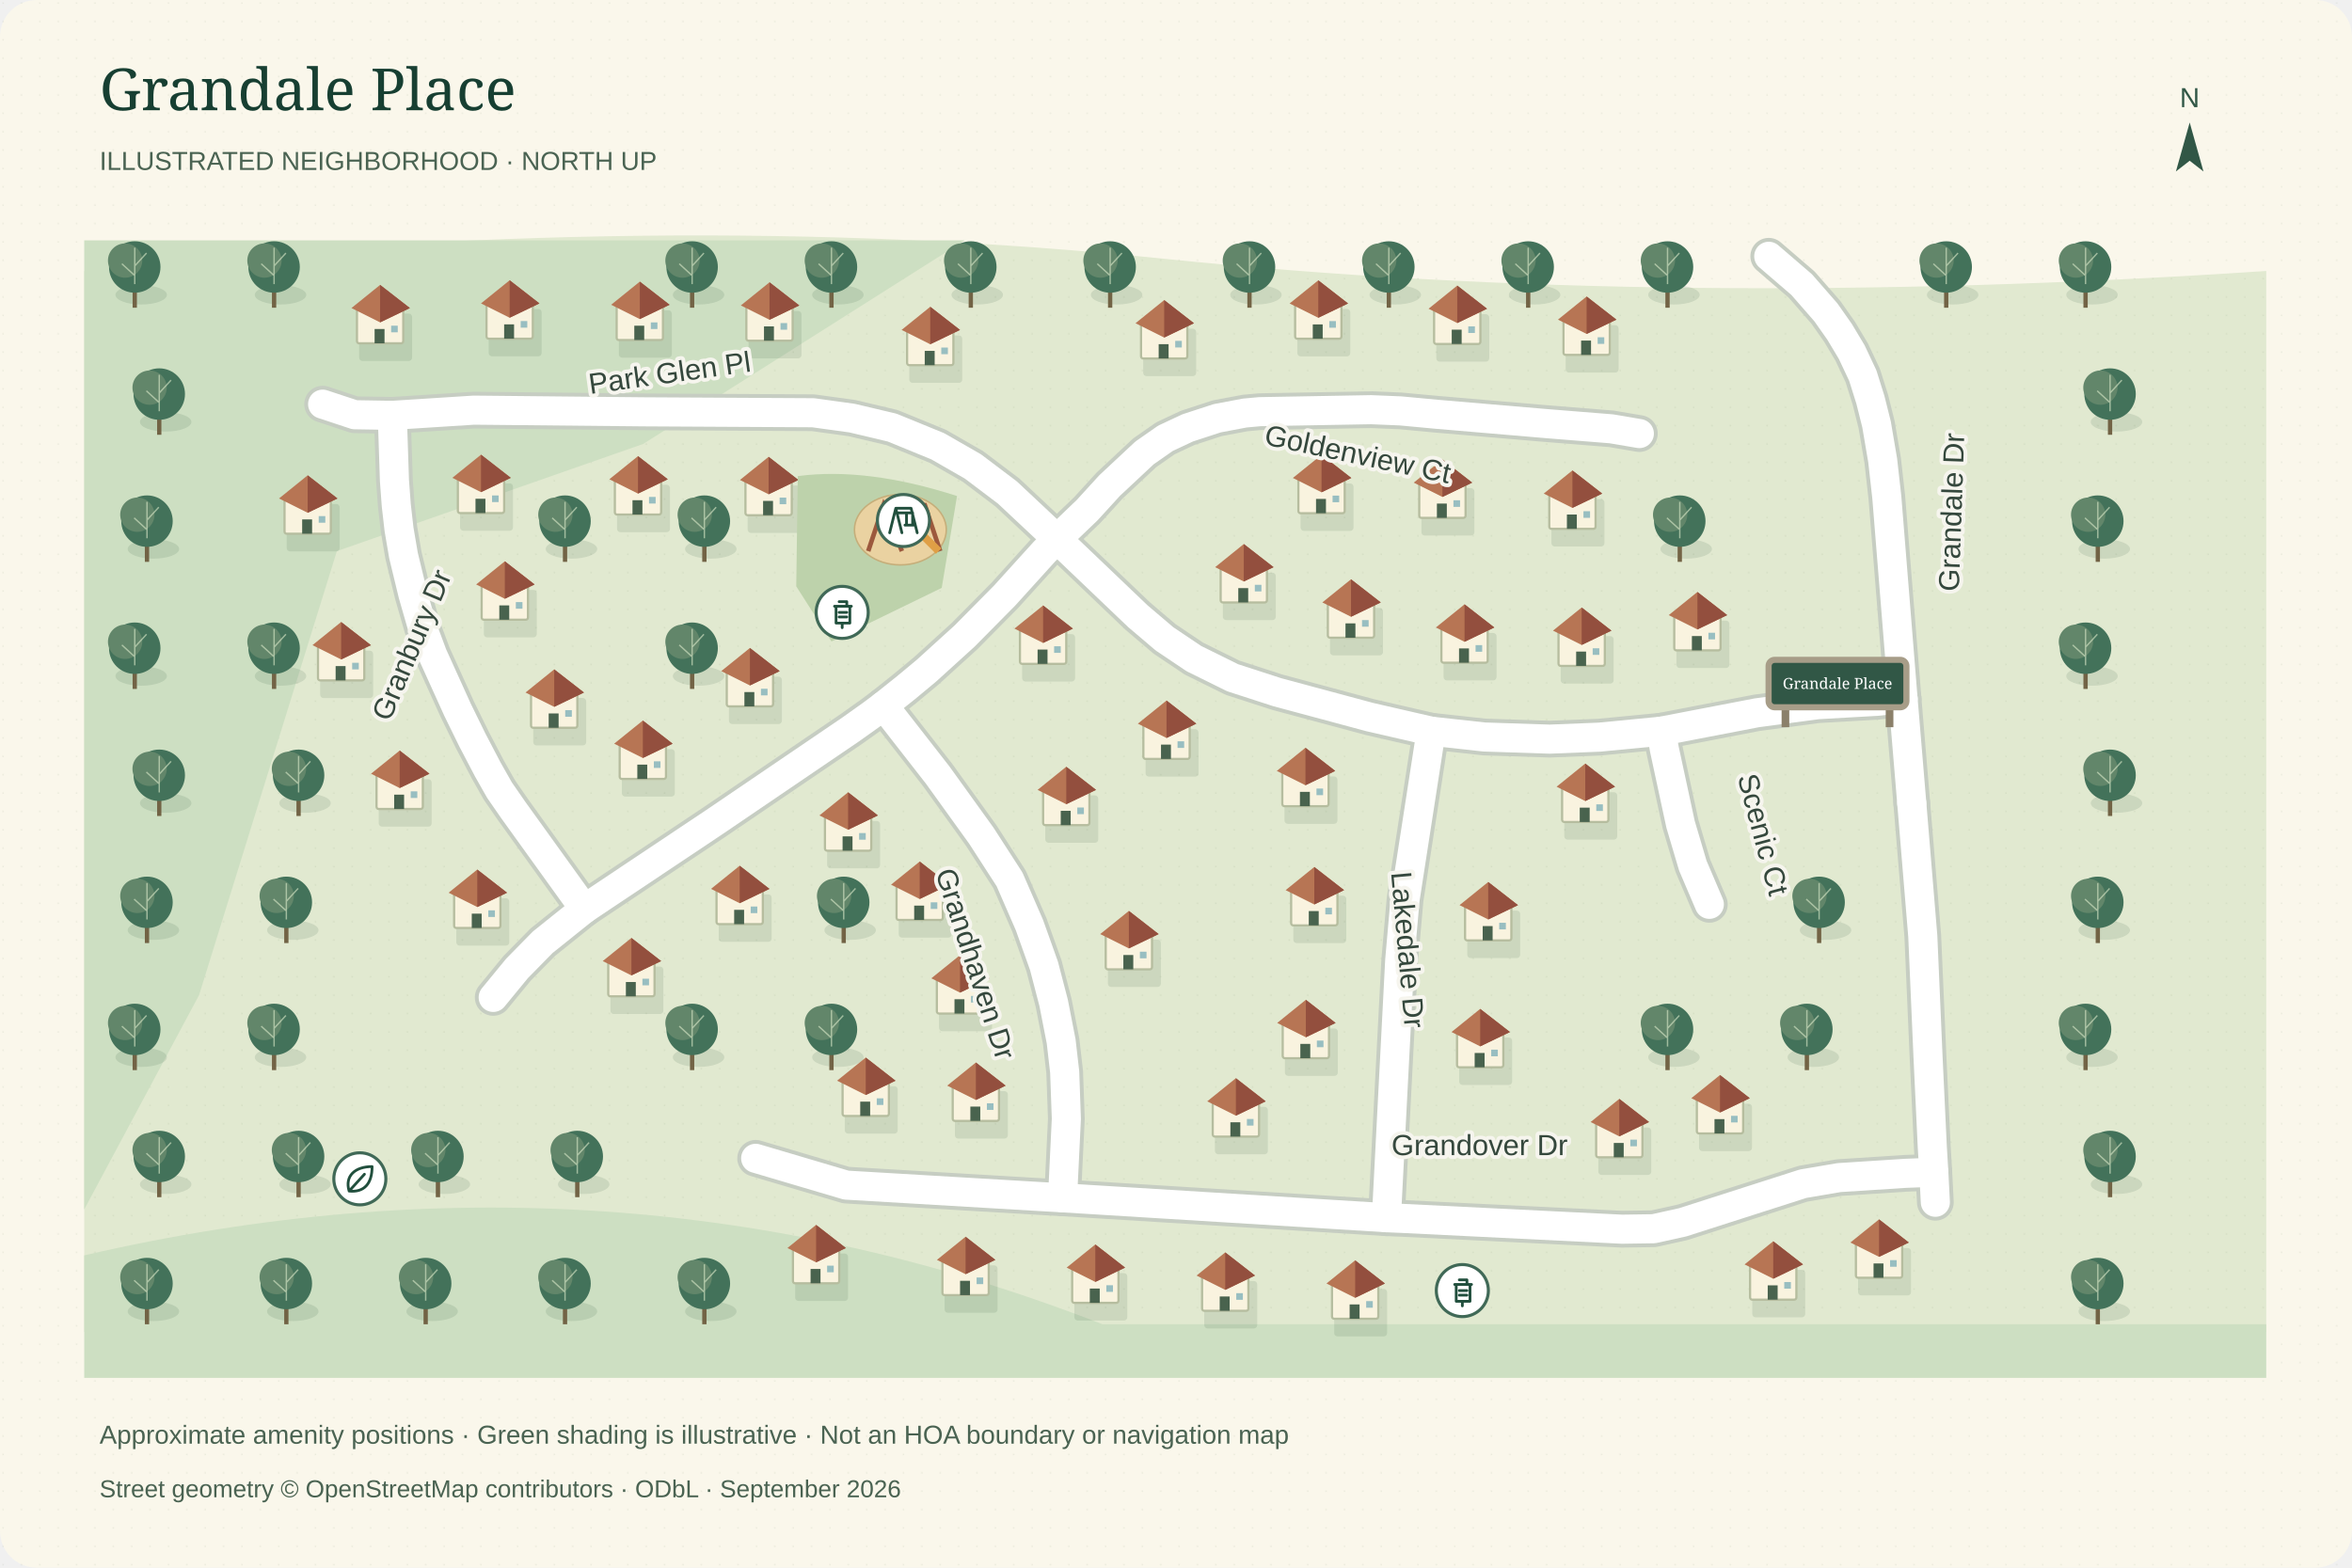
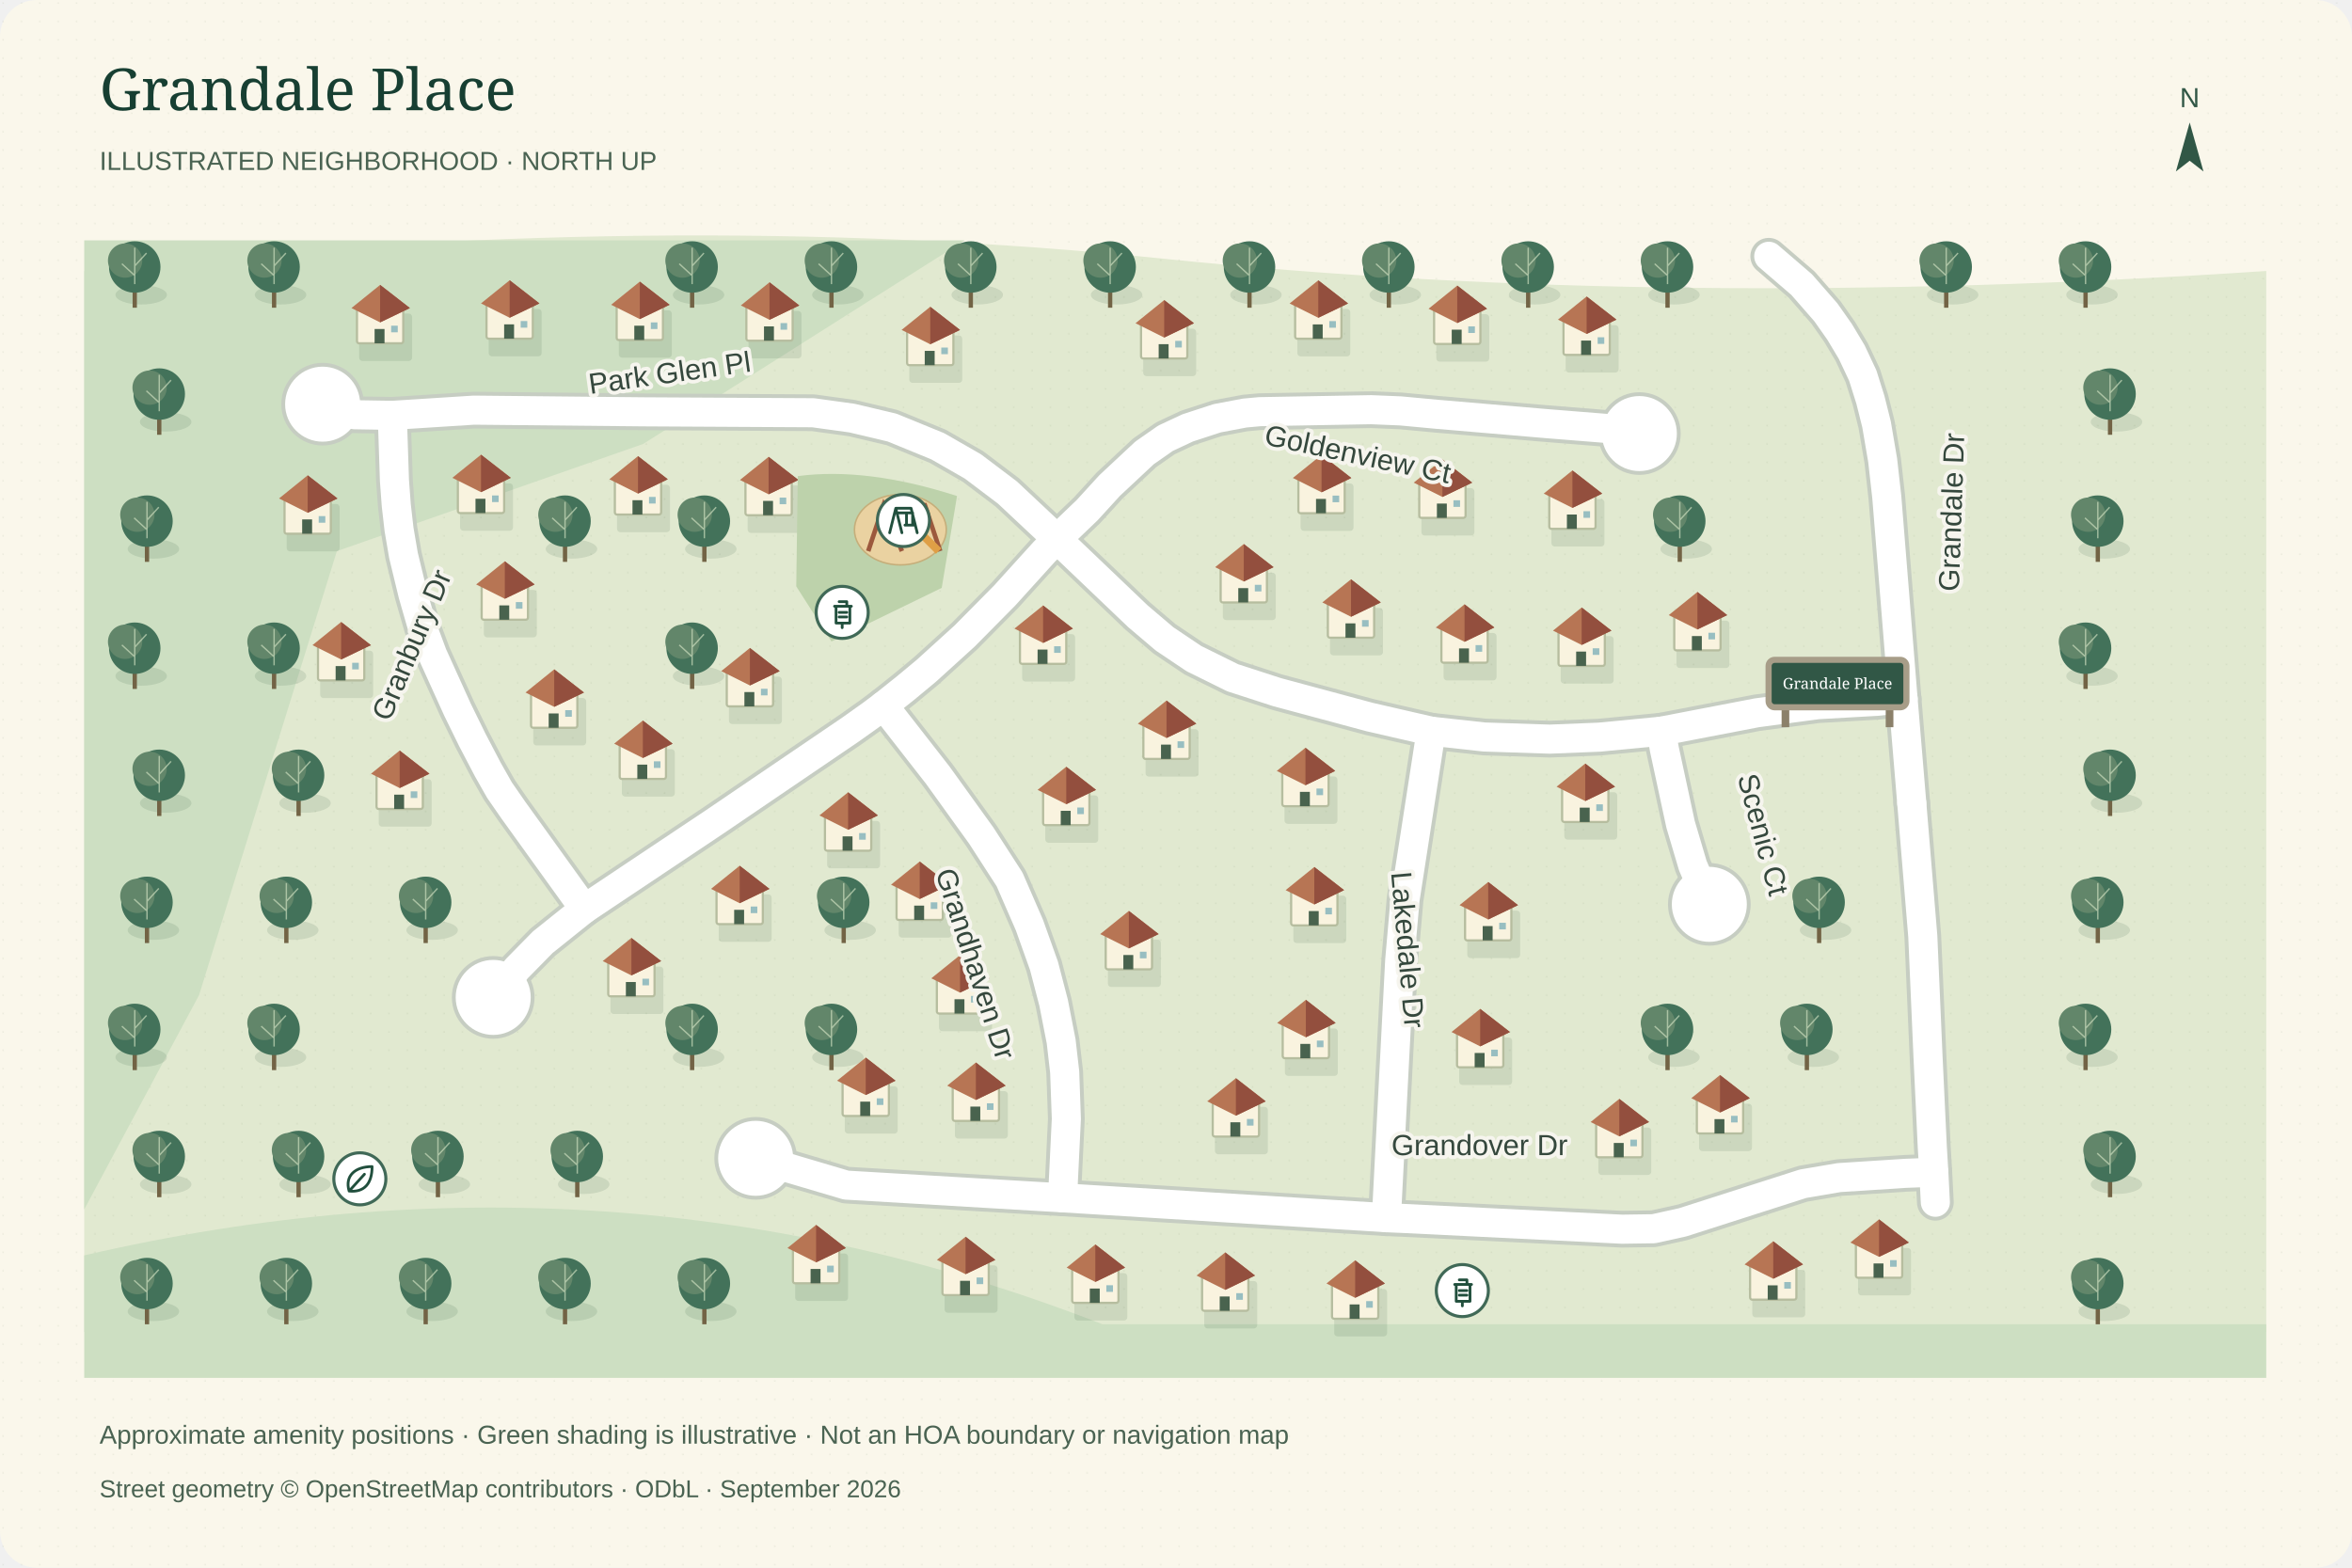
<svg xmlns="http://www.w3.org/2000/svg" width="1536" height="1024" viewBox="0 0 1536 1024" role="img" aria-labelledby="title desc">
  <defs>
    <pattern id="paper" width="12" height="12" patternUnits="userSpaceOnUse">
      <circle cx="2" cy="2" r=".5" fill="#657650" opacity=".12" />
    </pattern>
    <g id="tree">
      <ellipse cx="6" cy="18" rx="24" ry="9" fill="#234932" opacity=".12" />
      <path d="M0 0v30" stroke="#726345" stroke-width="4" />
      <circle cy="-8" r="24" fill="#43725a" />
      <circle cx="-9" cy="-14" r="16" fill="#62866a" />
      <path d="M0-26v34m0-8L-12-11m12 2 11-12" fill="none" stroke="#d3e3c3" stroke-width="1.3" opacity=".65" />
    </g>
    <g id="house">
      <rect x="-21" y="-13" width="48" height="43" rx="3" fill="#274d33" opacity=".12" />
      <rect x="-23" y="-20" width="42" height="34" rx="2" fill="#f9f3df" stroke="#b6bd9f" stroke-width="2" />
      <path d="m-28-18 26-21 27 21-27 13Z" fill="#b77554" />
      <path d="m-2-39 27 21-27 13Z" fill="#934f3e" />
      <rect x="-7" y="1" width="9" height="13" fill="#49634e" />
      <rect x="8" y="-2" width="6" height="6" fill="#98bec1" />
    </g>
  </defs>
  <rect width="1536" height="1024" rx="24" fill="#faf7eb" />
  <path d="M55 177Q430 135 760 169T1480 177V870Q1050 895 700 872T55 870Z" fill="#e1e9d0" />
  <rect width="1536" height="1024" fill="url(#paper)" />
  <path d="M55 157H630L420 290 220 360 130 650 55 790ZM55 820Q400 740 720 865H1480V900H55Z" fill="#cddfc2" />
  <text x="65" y="72" font-family="Georgia,serif" font-size="38" fill="#173f32">Grandale Place</text>
  <text x="65" y="111" font-family="Arial,sans-serif" font-size="17" fill="#4a6352">ILLUSTRATED NEIGHBORHOOD · NORTH UP</text>
  <g fill="none" stroke-linecap="round" stroke-linejoin="round">
    <g stroke="#c6cdc2" stroke-width="24">
      <path d="M1084.9 477.6 L1086.9 489.2 L1097.5 538.4 L1105.5 565.4 L1116.3 590.7" />
      <path d="M934.6 477.6 L933.1 487.4 L917.6 587.5 L914.1 627.3 L905.4 795.4" />
      <path d="M381.6 593.7 L376.5 586.5 L335.2 529.1 L326.2 516.1 L318.6 502.7 L308.4 483.2 L298.8 463.6 L282.5 427.6 L275.8 409.6 L269.7 388.4 L263.5 362.8 L260.6 345.8 L258.8 330.1 L257.6 313.9 L256.5 280.6 L256.2 271.3" />
      <path d="M1242.8 456.3 L1225.6 458.1 L1187.0 460.3 L1147.3 465.6 L1084.9 477.6 L1044.5 481.5 L1012.1 482.8 L969.3 481.4 L934.6 477.6 L894.6 468.4 L834.0 452.1 L805.0 442.7 L779.7 430.2 L760.5 417.3 L743.1 402.5 L690.3 352.1 L657.9 321.7 L635.4 304.7 L612.4 291.5 L582.6 279.3 L556.4 273.1 L531.0 269.6 L420.2 269.0 L309.5 267.9 L256.2 271.3 L231.6 270.9 L210.7 264.0" />
      <path d="M1070.6 283.2 L1052.3 280.1 L1009.9 276.7 L938.3 270.6 L914.7 268.4 L895.4 267.6 L822.7 268.9 L812.9 269.8 L794.9 273.2 L775.6 279.5 L761.1 286.3 L747.5 295.8 L724.7 317.1 L710.0 333.2 L690.3 352.1 L682.0 360.4 L656.1 389.0 L630.0 415.4 L604.9 438.2 L591.3 449.5 L577.0 460.9 L569.4 466.6 L555.5 476.5 L466.5 537.0 L381.6 593.7 L354.5 615.4 L337.7 632.5 L322.1 651.5" />
      <path d="M1262.9 765.7 L1244.6 766.4 L1201.0 769.2 L1177.5 773.2 L1098.9 798.4 L1079.9 802.6 L1059.3 802.9 L917.0 795.9 L905.4 795.4 L693.9 782.4 L678.0 781.5 L552.6 774.1 L493.5 756.6" />
      <path d="M577.0 460.9 L612.4 506.3 L640.9 545.9 L659.3 574.4 L672.3 604.3 L681.8 630.9 L688.1 655.1 L693.0 680.2 L695.3 700.2 L696.4 730.8 L693.9 782.4" />
      <path d="M1242.8 456.3 L1232.2 324.8 L1229.5 300.7 L1225.5 277.2 L1221.5 261.2 L1216.5 245.3 L1209.3 230.0 L1201.4 216.8 L1192.4 204.0 L1176.6 185.9 L1155.1 167.4" />
      <path d="M1263.9 785.3 L1262.9 765.7 L1261.9 749.1 L1259.1 689.9 L1255.7 611.5 L1248.5 524.6" />
      <path d="M1248.5 524.6 L1242.8 456.3" />
    </g>
+     <circle cx="1116.3" cy="590.7" r="27" fill="#c6cdc2" stroke="none" />
+     <circle cx="210.7" cy="264.0" r="27" fill="#c6cdc2" stroke="none" />
+     <circle cx="1070.6" cy="283.2" r="27" fill="#c6cdc2" stroke="none" />
+     <circle cx="322.1" cy="651.5" r="27" fill="#c6cdc2" stroke="none" />
+     <circle cx="493.5" cy="756.6" r="27" fill="#c6cdc2" stroke="none" />
    <g stroke="#fff" stroke-width="19">
      <path d="M1084.9 477.6 L1086.9 489.2 L1097.5 538.4 L1105.5 565.4 L1116.3 590.7" />
      <path d="M934.6 477.6 L933.1 487.4 L917.6 587.5 L914.1 627.3 L905.4 795.4" />
      <path d="M381.6 593.7 L376.5 586.5 L335.2 529.1 L326.2 516.1 L318.6 502.7 L308.4 483.2 L298.8 463.6 L282.5 427.6 L275.8 409.6 L269.7 388.4 L263.5 362.8 L260.6 345.8 L258.8 330.1 L257.6 313.9 L256.5 280.6 L256.2 271.3" />
      <path d="M1242.8 456.3 L1225.6 458.1 L1187.0 460.3 L1147.3 465.6 L1084.9 477.6 L1044.5 481.5 L1012.1 482.8 L969.3 481.4 L934.6 477.6 L894.6 468.4 L834.0 452.1 L805.0 442.7 L779.7 430.2 L760.5 417.3 L743.1 402.5 L690.3 352.1 L657.9 321.7 L635.4 304.7 L612.4 291.5 L582.6 279.3 L556.4 273.1 L531.0 269.6 L420.2 269.0 L309.5 267.9 L256.2 271.3 L231.6 270.9 L210.7 264.0" />
      <path d="M1070.6 283.2 L1052.3 280.1 L1009.9 276.7 L938.3 270.6 L914.7 268.4 L895.4 267.6 L822.7 268.9 L812.9 269.8 L794.9 273.2 L775.6 279.5 L761.1 286.3 L747.5 295.8 L724.7 317.1 L710.0 333.2 L690.3 352.1 L682.0 360.4 L656.1 389.0 L630.0 415.4 L604.9 438.2 L591.3 449.5 L577.0 460.9 L569.4 466.6 L555.5 476.5 L466.5 537.0 L381.6 593.7 L354.5 615.4 L337.7 632.5 L322.1 651.5" />
      <path d="M1262.9 765.7 L1244.6 766.4 L1201.0 769.2 L1177.5 773.2 L1098.9 798.4 L1079.9 802.6 L1059.3 802.9 L917.0 795.9 L905.4 795.4 L693.9 782.4 L678.0 781.5 L552.6 774.1 L493.5 756.6" />
      <path d="M577.0 460.9 L612.4 506.3 L640.9 545.9 L659.3 574.4 L672.3 604.3 L681.8 630.9 L688.1 655.1 L693.0 680.2 L695.3 700.2 L696.4 730.8 L693.9 782.4" />
      <path d="M1242.8 456.3 L1232.2 324.8 L1229.5 300.7 L1225.5 277.2 L1221.5 261.2 L1216.5 245.3 L1209.3 230.0 L1201.4 216.8 L1192.4 204.0 L1176.6 185.9 L1155.1 167.4" />
      <path d="M1263.9 785.3 L1262.9 765.7 L1261.9 749.1 L1259.1 689.9 L1255.7 611.5 L1248.5 524.6" />
      <path d="M1248.5 524.6 L1242.8 456.3" />
    </g>
+     <circle cx="1116.3" cy="590.7" r="24.5" fill="#fff" stroke="none" />
+     <circle cx="210.7" cy="264.0" r="24.5" fill="#fff" stroke="none" />
+     <circle cx="1070.6" cy="283.2" r="24.5" fill="#fff" stroke="none" />
+     <circle cx="322.1" cy="651.5" r="24.5" fill="#fff" stroke="none" />
+     <circle cx="493.5" cy="756.6" r="24.5" fill="#fff" stroke="none" />
  </g>
  <use href="#tree" transform="translate(88 180) scale(.7)" />
  <use href="#tree" transform="translate(179 180) scale(.7)" />
  <use href="#tree" transform="translate(452 180) scale(.7)" />
  <use href="#tree" transform="translate(543 180) scale(.7)" />
  <use href="#tree" transform="translate(634 180) scale(.7)" />
  <use href="#tree" transform="translate(725 180) scale(.7)" />
  <use href="#tree" transform="translate(816 180) scale(.7)" />
  <use href="#tree" transform="translate(907 180) scale(.7)" />
  <use href="#tree" transform="translate(998 180) scale(.7)" />
  <use href="#tree" transform="translate(1089 180) scale(.7)" />
  <use href="#tree" transform="translate(1271 180) scale(.7)" />
  <use href="#tree" transform="translate(1362 180) scale(.7)" />
  <use href="#tree" transform="translate(104 263) scale(.7)" />
  <use href="#tree" transform="translate(1378 263) scale(.7)" />
  <use href="#tree" transform="translate(96 346) scale(.7)" />
  <use href="#tree" transform="translate(369 346) scale(.7)" />
  <use href="#tree" transform="translate(460 346) scale(.7)" />
  <use href="#tree" transform="translate(1097 346) scale(.7)" />
  <use href="#tree" transform="translate(1370 346) scale(.7)" />
  <use href="#tree" transform="translate(88 429) scale(.7)" />
  <use href="#tree" transform="translate(179 429) scale(.7)" />
  <use href="#tree" transform="translate(452 429) scale(.7)" />
  <use href="#tree" transform="translate(1362 429) scale(.7)" />
  <use href="#tree" transform="translate(104 512) scale(.7)" />
  <use href="#tree" transform="translate(195 512) scale(.7)" />
  <use href="#tree" transform="translate(1378 512) scale(.7)" />
  <use href="#tree" transform="translate(96 595) scale(.7)" />
  <use href="#tree" transform="translate(187 595) scale(.7)" />
+   <use href="#tree" transform="translate(278 595) scale(.7)" />
  <use href="#tree" transform="translate(551 595) scale(.7)" />
  <use href="#tree" transform="translate(1188 595) scale(.7)" />
  <use href="#tree" transform="translate(1370 595) scale(.7)" />
  <use href="#tree" transform="translate(88 678) scale(.7)" />
  <use href="#tree" transform="translate(179 678) scale(.7)" />
  <use href="#tree" transform="translate(452 678) scale(.7)" />
  <use href="#tree" transform="translate(543 678) scale(.7)" />
  <use href="#tree" transform="translate(1089 678) scale(.7)" />
  <use href="#tree" transform="translate(1180 678) scale(.7)" />
  <use href="#tree" transform="translate(1362 678) scale(.7)" />
  <use href="#tree" transform="translate(104 761) scale(.7)" />
  <use href="#tree" transform="translate(195 761) scale(.7)" />
  <use href="#tree" transform="translate(286 761) scale(.7)" />
  <use href="#tree" transform="translate(377 761) scale(.7)" />
  <use href="#tree" transform="translate(1378 761) scale(.7)" />
  <use href="#tree" transform="translate(96 844) scale(.7)" />
  <use href="#tree" transform="translate(187 844) scale(.7)" />
  <use href="#tree" transform="translate(278 844) scale(.7)" />
  <use href="#tree" transform="translate(369 844) scale(.7)" />
  <use href="#tree" transform="translate(460 844) scale(.7)" />
  <use href="#tree" transform="translate(1370 844) scale(.7)" />
  <use href="#house" transform="translate(1036.71 526.8323) scale(.72)" />
  <use href="#house" transform="translate(973.3322 604.1906) scale(.72)" />
  <use href="#house" transform="translate(859.7545 594.3876) scale(.72)" />
  <use href="#house" transform="translate(968.0884 687.0733) scale(.72)" />
  <use href="#house" transform="translate(854.2428 681.1424) scale(.72)" />
-   <use href="#house" transform="translate(313.1345 596.0685) scale(.72)" />
  <use href="#house" transform="translate(262.4559 518.3436) scale(.72)" />
  <use href="#house" transform="translate(363.3666 465.3055) scale(.72)" />
  <use href="#house" transform="translate(224.2297 434.3585) scale(.72)" />
  <use href="#house" transform="translate(331.1159 394.7184) scale(.72)" />
  <use href="#house" transform="translate(202.3723 338.5588) scale(.72)" />
  <use href="#house" transform="translate(315.5712 325.0674) scale(.72)" />
  <use href="#house" transform="translate(1109.953 414.7461) scale(.72)" />
  <use href="#house" transform="translate(1034.367 424.8853) scale(.72)" />
  <use href="#house" transform="translate(957.8797 422.822) scale(.72)" />
  <use href="#house" transform="translate(853.9747 516.5142) scale(.72)" />
  <use href="#house" transform="translate(883.7281 406.4654) scale(.72)" />
  <use href="#house" transform="translate(763.2492 485.6542) scale(.72)" />
  <use href="#house" transform="translate(813.7151 383.433) scale(.72)" />
  <use href="#house" transform="translate(682.6485 423.5633) scale(.72)" />
  <use href="#house" transform="translate(608.9492 228.4646) scale(.72)" />
  <use href="#house" transform="translate(503.3875 326.4704) scale(.72)" />
  <use href="#house" transform="translate(503.9761 212.4719) scale(.72)" />
  <use href="#house" transform="translate(418.0936 326.0215) scale(.72)" />
  <use href="#house" transform="translate(419.2723 212.0276) scale(.72)" />
  <use href="#house" transform="translate(334.2769 211.1488) scale(.72)" />
  <use href="#house" transform="translate(249.68 214.1791) scale(.72)" />
  <use href="#house" transform="translate(1028.329 335.3624) scale(.72)" />
  <use href="#house" transform="translate(1037.605 221.7404) scale(.72)" />
  <use href="#house" transform="translate(943.4258 328.208) scale(.72)" />
  <use href="#house" transform="translate(953.1091 214.62) scale(.72)" />
  <use href="#house" transform="translate(864.4873 325.1643) scale(.72)" />
  <use href="#house" transform="translate(862.3597 211.1842) scale(.72)" />
  <use href="#house" transform="translate(761.7237 224.0875) scale(.72)" />
  <use href="#house" transform="translate(555.3011 545.591) scale(.72)" />
  <use href="#house" transform="translate(491.1813 451.3326) scale(.72)" />
  <use href="#house" transform="translate(484.4986 593.568) scale(.72)" />
  <use href="#house" transform="translate(421.2531 498.7207) scale(.72)" />
  <use href="#house" transform="translate(413.7792 640.7247) scale(.72)" />
  <use href="#house" transform="translate(1228.579 824.5562) scale(.72)" />
  <use href="#house" transform="translate(1159.468 838.859) scale(.72)" />
  <use href="#house" transform="translate(1124.71 730.2871) scale(.72)" />
  <use href="#house" transform="translate(1058.941 745.8556) scale(.72)" />
  <use href="#house" transform="translate(886.436 851.3212) scale(.72)" />
  <use href="#house" transform="translate(801.5944 846.1334) scale(.72)" />
  <use href="#house" transform="translate(808.5521 732.3459) scale(.72)" />
  <use href="#house" transform="translate(716.7529 840.9456) scale(.72)" />
  <use href="#house" transform="translate(632.0235 835.8947) scale(.72)" />
  <use href="#house" transform="translate(638.7414 722.0928) scale(.72)" />
  <use href="#house" transform="translate(534.4014 828.1559) scale(.72)" />
  <use href="#house" transform="translate(566.8254 718.8642) scale(.72)" />
  <use href="#house" transform="translate(697.7725 528.9014) scale(.72)" />
  <use href="#house" transform="translate(602.0591 590.8283) scale(.72)" />
  <use href="#house" transform="translate(738.6622 623.0884) scale(.72)" />
  <use href="#house" transform="translate(628.3817 651.9708) scale(.72)" />
  <g font-family="Arial,sans-serif" font-size="19" fill="#35483d" text-anchor="middle" paint-order="stroke" stroke="#f6f5ee" stroke-width="5" stroke-linejoin="round">
    <text x="438.2" y="249.96" transform="rotate(-8 438.2 249.96)">Park Glen Pl</text>
    <text x="885.4" y="302.96" transform="rotate(12 885.4 302.96)">Goldenview Ct</text>
    <text x="274.8" y="423.8" transform="rotate(-67 274.8 423.8)">Granbury Dr</text>
    <text x="630.84" y="631.56" transform="rotate(72 630.84 631.56)">Grandhaven Dr</text>
    <text x="966.24" y="754.52" transform="rotate(0 966.24 754.52)">Grandover Dr</text>
    <text x="912.92" y="620.96" transform="rotate(85 912.92 620.96)">Lakedale Dr</text>
    <text x="1145.12" y="546.76" transform="rotate(75 1145.12 546.76)">Scenic Ct</text>
    <text x="1281" y="334.76" transform="rotate(-88 1281 334.76)">Grandale Dr</text>
  </g>
  <path d="M521 311Q566 305 625 324L615 384 543 419 520 383Z" fill="#bdd2ab" />
  <ellipse cx="588" cy="346" rx="30" ry="23" fill="#ead2a1" stroke="#c5ae7a" />
  <g transform="translate(589 348)">
    <path d="M-22 12-12-18 0 12M-12-18H15L25 12M-6-15V3m9-18V3m-12 2H6" fill="none" stroke="#9c593d" stroke-width="3" />
    <path d="M13-14 10-2 24 12" stroke="#df9f46" stroke-width="5" fill="none" />
  </g>
  <g transform="translate(590 340)">
    <circle r="17" fill="#fff" stroke="#406957" stroke-width="2" />
    <g transform="translate(-10 -10)" fill="none" stroke="#214f3d" stroke-width="1.8" stroke-linecap="round" stroke-linejoin="round">
      <path d="M1 18 5 2h10l4 16M5 2l4 16M7 5h9M12 5v7m4-7v7m-5 1h6" />
    </g>
  </g>
  <g transform="translate(550 400)">
    <circle r="17" fill="#fff" stroke="#406957" stroke-width="2" />
    <g transform="translate(-10 -10)" fill="none" stroke="#214f3d" stroke-width="1.8" stroke-linecap="round" stroke-linejoin="round">
      <path d="M6 6h9v11H6zM5 6h11M8 3h5v3M10 17v3" />
      <path d="M8 10h5m-5 3h5" />
    </g>
  </g>
  <g transform="translate(955 843)">
    <circle r="17" fill="#fff" stroke="#406957" stroke-width="2" />
    <g transform="translate(-10 -10)" fill="none" stroke="#214f3d" stroke-width="1.8" stroke-linecap="round" stroke-linejoin="round">
      <path d="M6 6h9v11H6zM5 6h11M8 3h5v3M10 17v3" />
      <path d="M8 10h5m-5 3h5" />
    </g>
  </g>
  <g transform="translate(235 770)">
    <circle r="17" fill="#fff" stroke="#406957" stroke-width="2" />
    <g transform="translate(-10 -10)" fill="none" stroke="#214f3d" stroke-width="1.8" stroke-linecap="round" stroke-linejoin="round">
      <path d="M3 18C0 8 7 2 18 2c0 11-5 17-15 16Zm0 0L13 7" />
    </g>
  </g>
  <g transform="translate(1200 455)">
    <path d="M-34 3v17M34 3v17" stroke="#8b806a" stroke-width="5" />
    <rect x="-45" y="-24" width="90" height="31" rx="4" fill="#315746" stroke="#a79d88" stroke-width="4" />
    <text y="-5" text-anchor="middle" fill="white" font-family="Georgia,serif" font-size="10">Grandale Place</text>
  </g>
  <g transform="translate(1430 92)" fill="#315746">
    <text y="-22" text-anchor="middle" font-family="Arial,sans-serif" font-size="18">N</text>
    <path d="M0-12-9 20 0 13 9 20Z" />
  </g>
  <text x="65" y="943" font-family="Arial,sans-serif" font-size="17" fill="#4a6352">Approximate amenity positions · Green shading is illustrative · Not an HOA boundary or navigation map</text>
  <a href="https://www.openstreetmap.org/copyright">
    <text x="65" y="978" font-family="Arial,sans-serif" font-size="16" fill="#4a6352">Street geometry © OpenStreetMap contributors · ODbL · September 2026</text>
  </a>
</svg>
